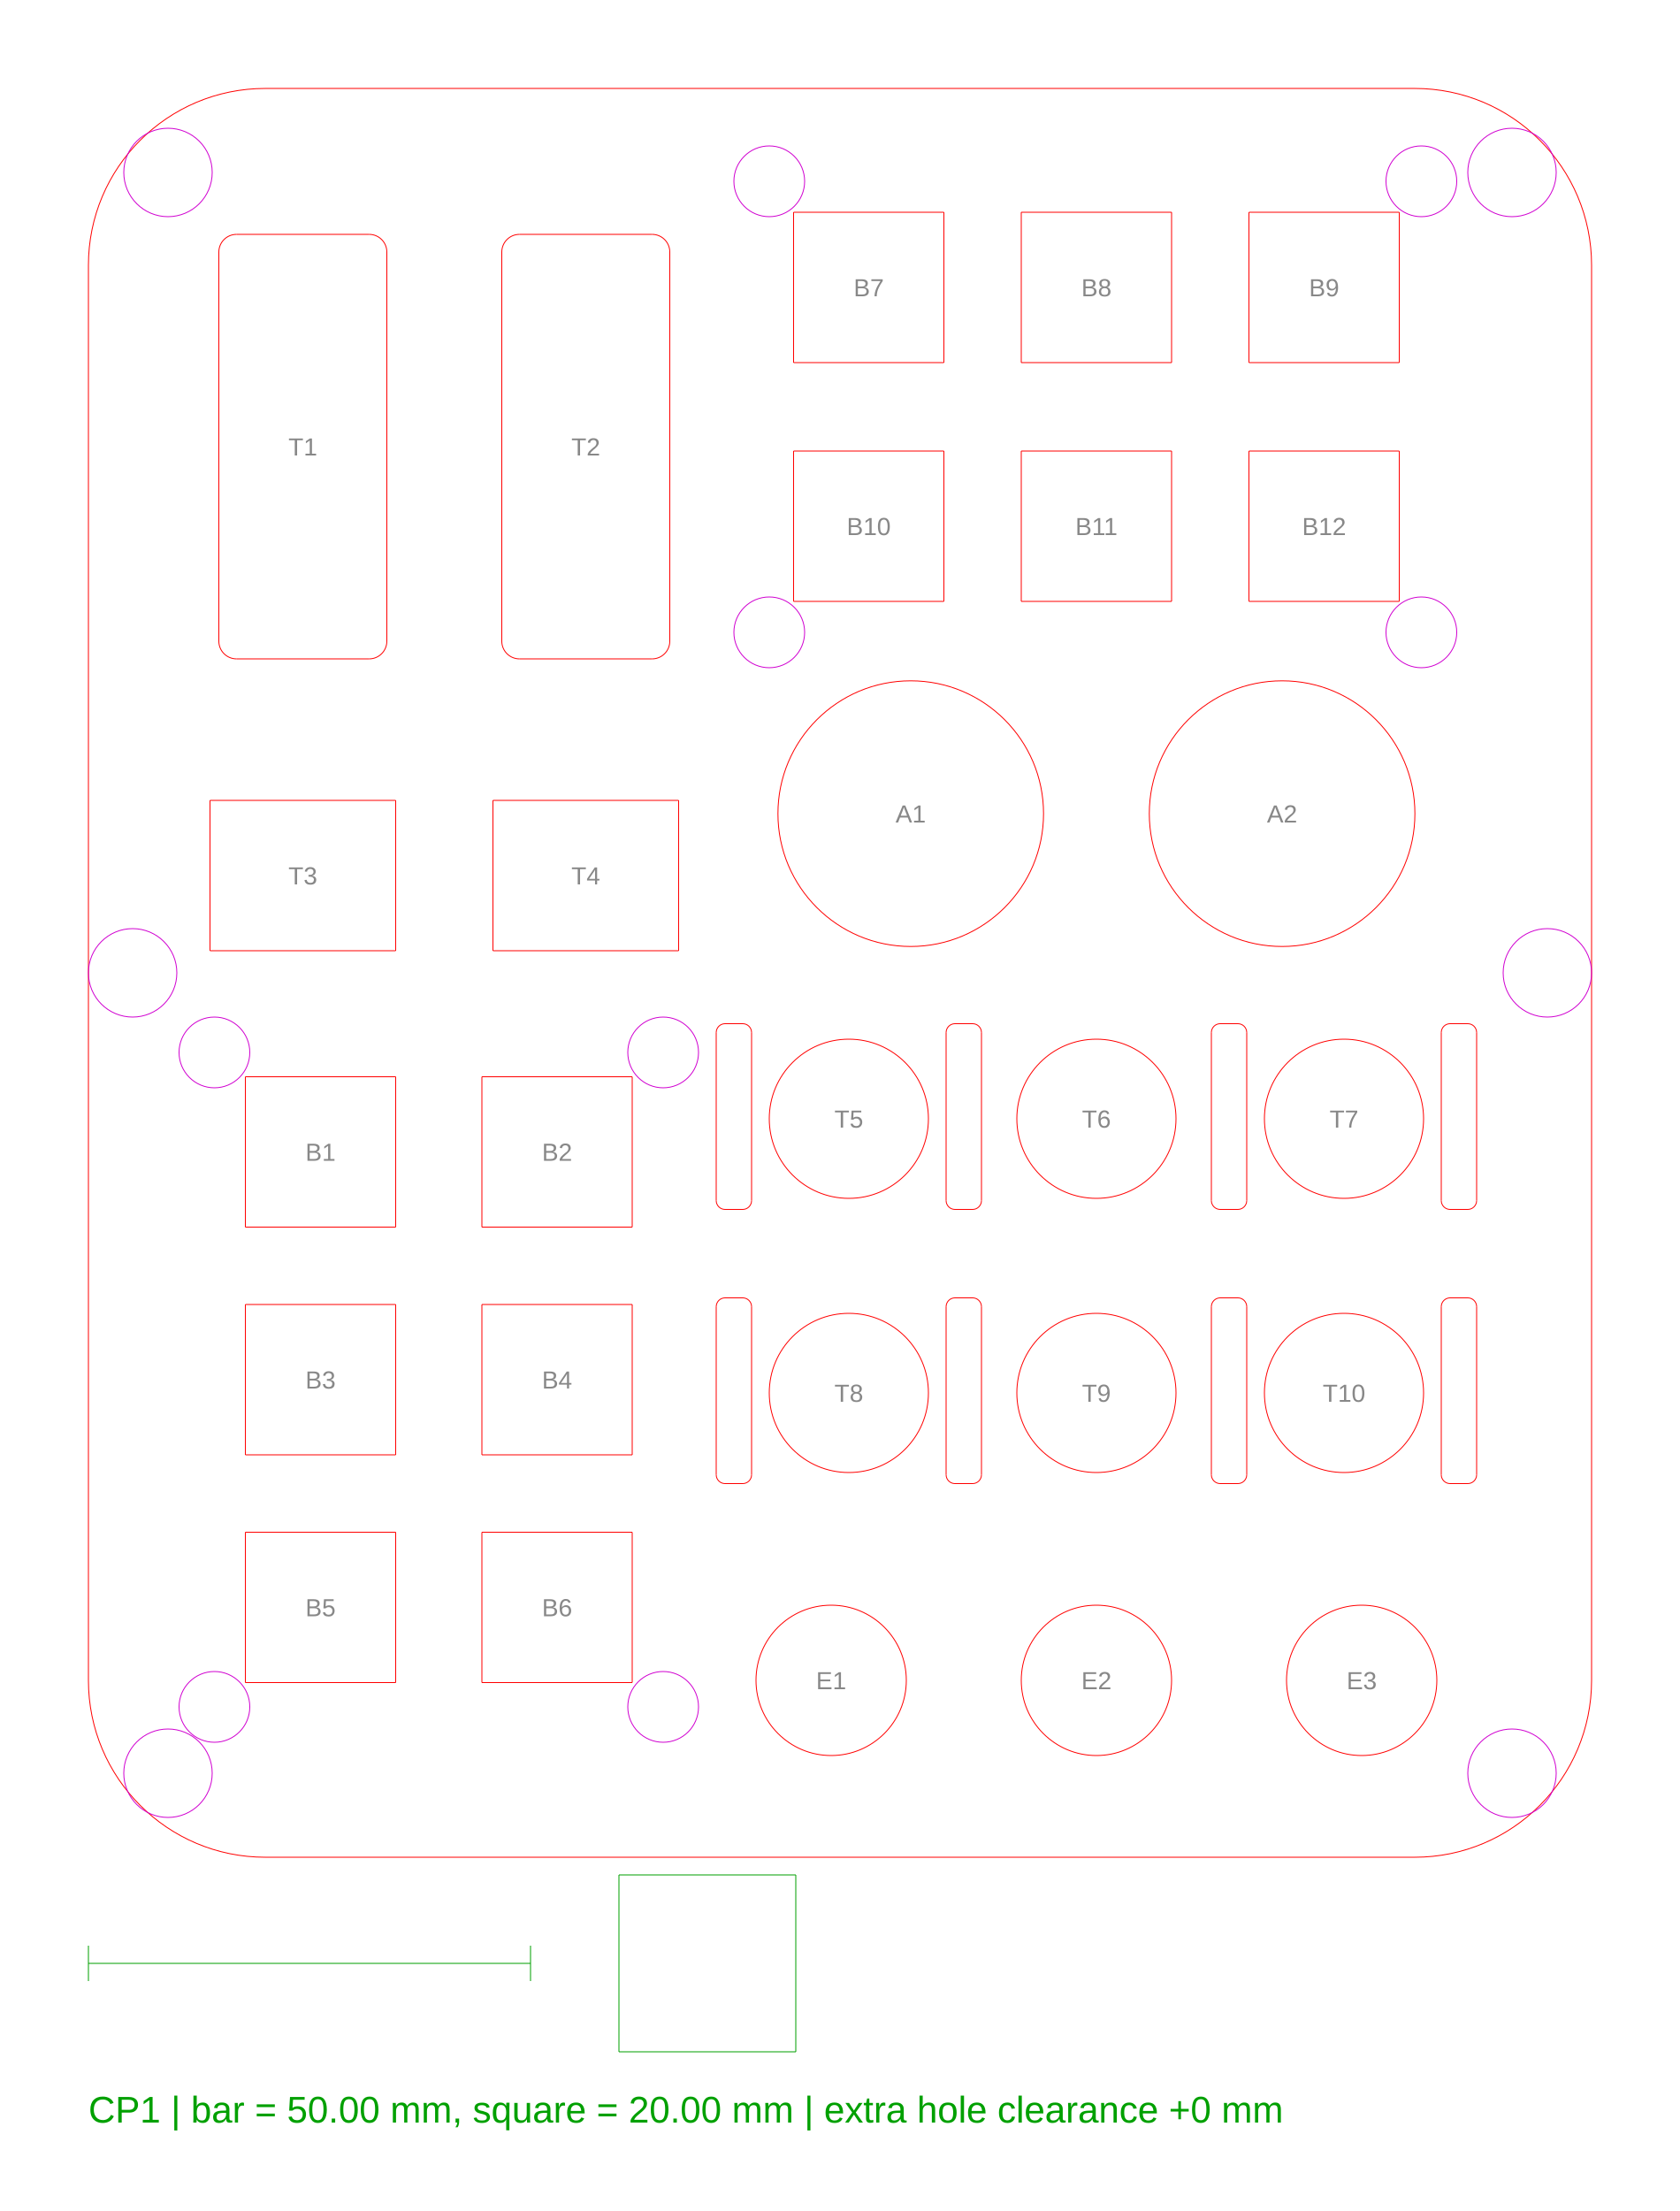
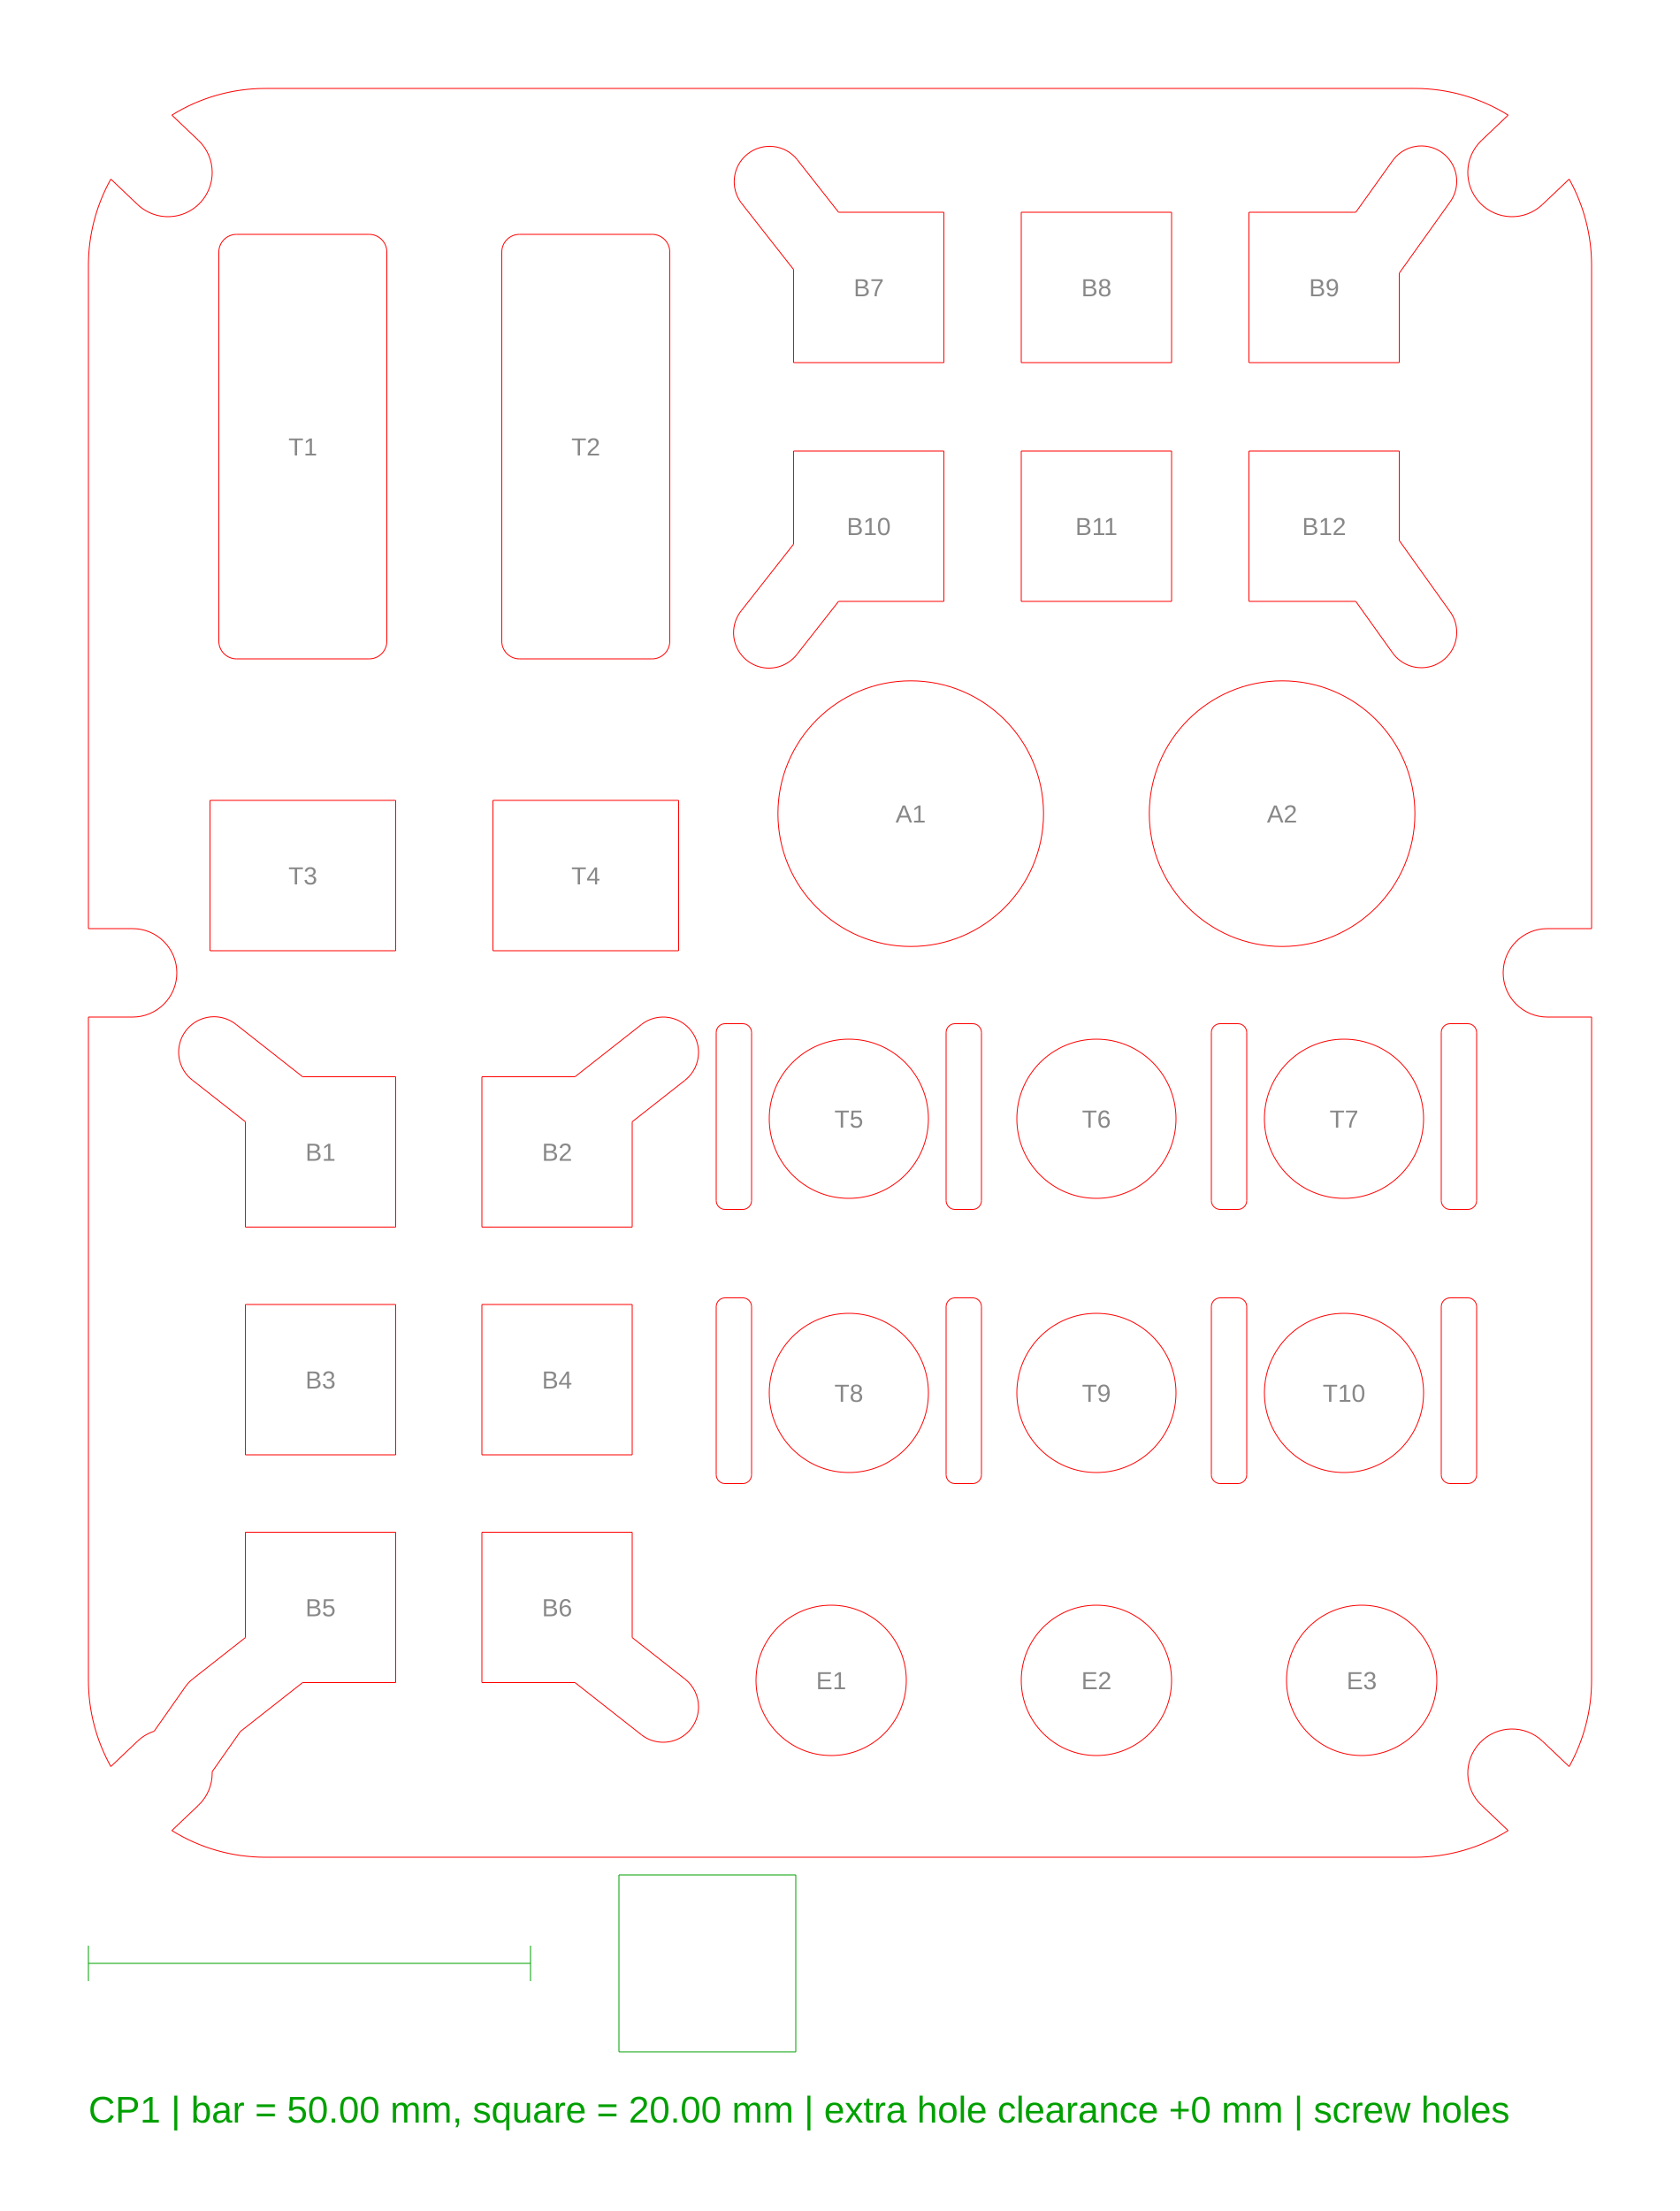
<svg xmlns="http://www.w3.org/2000/svg" width="190mm" height="250mm" viewBox="0 0 190 250">
  <line x1="30" y1="210" x2="160" y2="210" fill="none" stroke="#ff0000" stroke-width="0.1" />
-   <line x1="180" y1="190" x2="180" y2="30" fill="none" stroke="#ff0000" stroke-width="0.1" />
+   <line x1="180" y1="190" x2="180" y2="115" fill="none" stroke="#ff0000" stroke-width="0.1" />
+   <line x1="180" y1="105" x2="180" y2="30" fill="none" stroke="#ff0000" stroke-width="0.1" />
  <line x1="160" y1="10" x2="30" y2="10" fill="none" stroke="#ff0000" stroke-width="0.1" />
-   <line x1="10" y1="30" x2="10" y2="190" fill="none" stroke="#ff0000" stroke-width="0.1" />
-   <path d="M 160 210 A 20 20 0 0 0 180 190" fill="none" stroke="#ff0000" stroke-width="0.1" />
-   <path d="M 180 30 A 20 20 0 0 0 160 10" fill="none" stroke="#ff0000" stroke-width="0.1" />
-   <path d="M 30 10 A 20 20 0 0 0 10 30" fill="none" stroke="#ff0000" stroke-width="0.1" />
-   <path d="M 10 190 A 20 20 0 0 0 30 210" fill="none" stroke="#ff0000" stroke-width="0.1" />
+   <line x1="10" y1="30" x2="10" y2="105" fill="none" stroke="#ff0000" stroke-width="0.1" />
+   <line x1="10" y1="115" x2="10" y2="190" fill="none" stroke="#ff0000" stroke-width="0.1" />
+   <path d="M 160 210 A 20 20 0 0 0 170.563 206.983" fill="none" stroke="#ff0000" stroke-width="0.1" />
+   <path d="M 177.464 199.747 A 20 20 0 0 0 180 190" fill="none" stroke="#ff0000" stroke-width="0.1" />
+   <path d="M 180 30 A 20 20 0 0 0 177.464 20.253" fill="none" stroke="#ff0000" stroke-width="0.1" />
+   <path d="M 170.563 13.017 A 20 20 0 0 0 160 10" fill="none" stroke="#ff0000" stroke-width="0.1" />
+   <path d="M 30 10 A 20 20 0 0 0 19.437 13.017" fill="none" stroke="#ff0000" stroke-width="0.1" />
+   <path d="M 12.536 20.253 A 20 20 0 0 0 10 30" fill="none" stroke="#ff0000" stroke-width="0.1" />
+   <path d="M 10 190 A 20 20 0 0 0 12.535 199.746" fill="none" stroke="#ff0000" stroke-width="0.1" />
+   <path d="M 19.437 206.983 A 20 20 0 0 0 30 210" fill="none" stroke="#ff0000" stroke-width="0.1" />
  <line x1="89.75" y1="41" x2="106.75" y2="41" fill="none" stroke="#ff0000" stroke-width="0.1" />
  <line x1="106.75" y1="41" x2="106.75" y2="24" fill="none" stroke="#ff0000" stroke-width="0.1" />
-   <line x1="106.75" y1="24" x2="89.75" y2="24" fill="none" stroke="#ff0000" stroke-width="0.1" />
-   <line x1="89.75" y1="24" x2="89.75" y2="41" fill="none" stroke="#ff0000" stroke-width="0.1" />
-   <text x="98.25" y="33.5" font-family="Arial, Helvetica, sans-serif" font-size="2.8" text-anchor="middle" fill="#888888">B7</text>
+   <line x1="106.75" y1="24" x2="94.837" y2="24" fill="none" stroke="#ff0000" stroke-width="0.1" />
+   <line x1="89.75" y1="30.474" x2="89.75" y2="41" fill="none" stroke="#ff0000" stroke-width="0.1" />
  <line x1="115.5" y1="41" x2="132.5" y2="41" fill="none" stroke="#ff0000" stroke-width="0.1" />
  <line x1="132.5" y1="41" x2="132.5" y2="24" fill="none" stroke="#ff0000" stroke-width="0.1" />
  <line x1="132.5" y1="24" x2="115.5" y2="24" fill="none" stroke="#ff0000" stroke-width="0.1" />
  <line x1="115.5" y1="24" x2="115.5" y2="41" fill="none" stroke="#ff0000" stroke-width="0.1" />
-   <text x="124" y="33.5" font-family="Arial, Helvetica, sans-serif" font-size="2.8" text-anchor="middle" fill="#888888">B8</text>
  <line x1="141.25" y1="41" x2="158.25" y2="41" fill="none" stroke="#ff0000" stroke-width="0.1" />
-   <line x1="158.25" y1="41" x2="158.25" y2="24" fill="none" stroke="#ff0000" stroke-width="0.1" />
-   <line x1="158.25" y1="24" x2="141.25" y2="24" fill="none" stroke="#ff0000" stroke-width="0.1" />
+   <line x1="158.25" y1="41" x2="158.25" y2="30.882" fill="none" stroke="#ff0000" stroke-width="0.1" />
+   <line x1="153.334" y1="24" x2="141.25" y2="24" fill="none" stroke="#ff0000" stroke-width="0.1" />
  <line x1="141.25" y1="24" x2="141.25" y2="41" fill="none" stroke="#ff0000" stroke-width="0.1" />
-   <text x="149.75" y="33.5" font-family="Arial, Helvetica, sans-serif" font-size="2.8" text-anchor="middle" fill="#888888">B9</text>
-   <line x1="89.75" y1="68" x2="106.75" y2="68" fill="none" stroke="#ff0000" stroke-width="0.1" />
+   <line x1="94.837" y1="68" x2="106.75" y2="68" fill="none" stroke="#ff0000" stroke-width="0.1" />
  <line x1="106.75" y1="68" x2="106.75" y2="51" fill="none" stroke="#ff0000" stroke-width="0.1" />
  <line x1="106.75" y1="51" x2="89.75" y2="51" fill="none" stroke="#ff0000" stroke-width="0.1" />
-   <line x1="89.75" y1="51" x2="89.75" y2="68" fill="none" stroke="#ff0000" stroke-width="0.1" />
-   <text x="98.25" y="60.5" font-family="Arial, Helvetica, sans-serif" font-size="2.8" text-anchor="middle" fill="#888888">B10</text>
+   <line x1="89.75" y1="51" x2="89.75" y2="61.526" fill="none" stroke="#ff0000" stroke-width="0.1" />
  <line x1="115.5" y1="68" x2="132.5" y2="68" fill="none" stroke="#ff0000" stroke-width="0.1" />
  <line x1="132.5" y1="68" x2="132.5" y2="51" fill="none" stroke="#ff0000" stroke-width="0.1" />
  <line x1="132.5" y1="51" x2="115.5" y2="51" fill="none" stroke="#ff0000" stroke-width="0.1" />
  <line x1="115.5" y1="51" x2="115.5" y2="68" fill="none" stroke="#ff0000" stroke-width="0.1" />
-   <text x="124" y="60.5" font-family="Arial, Helvetica, sans-serif" font-size="2.8" text-anchor="middle" fill="#888888">B11</text>
-   <line x1="141.25" y1="68" x2="158.25" y2="68" fill="none" stroke="#ff0000" stroke-width="0.1" />
-   <line x1="158.25" y1="68" x2="158.25" y2="51" fill="none" stroke="#ff0000" stroke-width="0.1" />
+   <line x1="141.25" y1="68" x2="153.334" y2="68" fill="none" stroke="#ff0000" stroke-width="0.1" />
+   <line x1="158.25" y1="61.118" x2="158.25" y2="51" fill="none" stroke="#ff0000" stroke-width="0.1" />
  <line x1="158.25" y1="51" x2="141.25" y2="51" fill="none" stroke="#ff0000" stroke-width="0.1" />
  <line x1="141.25" y1="51" x2="141.25" y2="68" fill="none" stroke="#ff0000" stroke-width="0.1" />
-   <text x="149.75" y="60.5" font-family="Arial, Helvetica, sans-serif" font-size="2.8" text-anchor="middle" fill="#888888">B12</text>
  <line x1="27.75" y1="138.75" x2="44.75" y2="138.75" fill="none" stroke="#ff0000" stroke-width="0.1" />
  <line x1="44.75" y1="138.75" x2="44.75" y2="121.75" fill="none" stroke="#ff0000" stroke-width="0.1" />
-   <line x1="44.75" y1="121.75" x2="27.75" y2="121.75" fill="none" stroke="#ff0000" stroke-width="0.1" />
-   <line x1="27.75" y1="121.75" x2="27.75" y2="138.75" fill="none" stroke="#ff0000" stroke-width="0.1" />
-   <text x="36.25" y="131.25" font-family="Arial, Helvetica, sans-serif" font-size="2.8" text-anchor="middle" fill="#888888">B1</text>
+   <line x1="44.75" y1="121.75" x2="34.224" y2="121.75" fill="none" stroke="#ff0000" stroke-width="0.1" />
+   <line x1="27.75" y1="126.837" x2="27.75" y2="138.75" fill="none" stroke="#ff0000" stroke-width="0.1" />
  <line x1="54.5" y1="138.75" x2="71.5" y2="138.75" fill="none" stroke="#ff0000" stroke-width="0.1" />
-   <line x1="71.5" y1="138.75" x2="71.5" y2="121.75" fill="none" stroke="#ff0000" stroke-width="0.1" />
-   <line x1="71.5" y1="121.75" x2="54.5" y2="121.75" fill="none" stroke="#ff0000" stroke-width="0.1" />
+   <line x1="71.5" y1="138.75" x2="71.5" y2="126.837" fill="none" stroke="#ff0000" stroke-width="0.1" />
+   <line x1="65.026" y1="121.75" x2="54.5" y2="121.75" fill="none" stroke="#ff0000" stroke-width="0.1" />
  <line x1="54.5" y1="121.75" x2="54.5" y2="138.75" fill="none" stroke="#ff0000" stroke-width="0.1" />
-   <text x="63" y="131.25" font-family="Arial, Helvetica, sans-serif" font-size="2.8" text-anchor="middle" fill="#888888">B2</text>
  <line x1="27.75" y1="164.5" x2="44.75" y2="164.5" fill="none" stroke="#ff0000" stroke-width="0.1" />
  <line x1="44.75" y1="164.5" x2="44.75" y2="147.5" fill="none" stroke="#ff0000" stroke-width="0.1" />
  <line x1="44.75" y1="147.5" x2="27.75" y2="147.5" fill="none" stroke="#ff0000" stroke-width="0.1" />
  <line x1="27.75" y1="147.5" x2="27.75" y2="164.5" fill="none" stroke="#ff0000" stroke-width="0.1" />
-   <text x="36.25" y="157" font-family="Arial, Helvetica, sans-serif" font-size="2.8" text-anchor="middle" fill="#888888">B3</text>
  <line x1="54.5" y1="164.5" x2="71.5" y2="164.5" fill="none" stroke="#ff0000" stroke-width="0.1" />
  <line x1="71.5" y1="164.5" x2="71.5" y2="147.5" fill="none" stroke="#ff0000" stroke-width="0.1" />
  <line x1="71.5" y1="147.5" x2="54.5" y2="147.5" fill="none" stroke="#ff0000" stroke-width="0.1" />
  <line x1="54.5" y1="147.5" x2="54.5" y2="164.5" fill="none" stroke="#ff0000" stroke-width="0.1" />
-   <text x="63" y="157" font-family="Arial, Helvetica, sans-serif" font-size="2.8" text-anchor="middle" fill="#888888">B4</text>
-   <line x1="27.75" y1="190.25" x2="44.75" y2="190.25" fill="none" stroke="#ff0000" stroke-width="0.1" />
+   <line x1="34.224" y1="190.25" x2="44.75" y2="190.25" fill="none" stroke="#ff0000" stroke-width="0.1" />
  <line x1="44.75" y1="190.25" x2="44.75" y2="173.25" fill="none" stroke="#ff0000" stroke-width="0.1" />
  <line x1="44.75" y1="173.25" x2="27.75" y2="173.25" fill="none" stroke="#ff0000" stroke-width="0.1" />
-   <line x1="27.75" y1="173.25" x2="27.75" y2="190.25" fill="none" stroke="#ff0000" stroke-width="0.1" />
-   <text x="36.25" y="182.75" font-family="Arial, Helvetica, sans-serif" font-size="2.8" text-anchor="middle" fill="#888888">B5</text>
-   <line x1="54.5" y1="190.25" x2="71.5" y2="190.25" fill="none" stroke="#ff0000" stroke-width="0.1" />
-   <line x1="71.5" y1="190.25" x2="71.5" y2="173.25" fill="none" stroke="#ff0000" stroke-width="0.1" />
+   <line x1="27.75" y1="173.25" x2="27.75" y2="185.163" fill="none" stroke="#ff0000" stroke-width="0.1" />
+   <line x1="54.5" y1="190.25" x2="65.026" y2="190.25" fill="none" stroke="#ff0000" stroke-width="0.1" />
+   <line x1="71.5" y1="185.163" x2="71.5" y2="173.25" fill="none" stroke="#ff0000" stroke-width="0.1" />
  <line x1="71.5" y1="173.25" x2="54.5" y2="173.25" fill="none" stroke="#ff0000" stroke-width="0.1" />
  <line x1="54.5" y1="173.25" x2="54.5" y2="190.25" fill="none" stroke="#ff0000" stroke-width="0.1" />
-   <text x="63" y="182.75" font-family="Arial, Helvetica, sans-serif" font-size="2.8" text-anchor="middle" fill="#888888">B6</text>
  <line x1="26.75" y1="74.5" x2="41.75" y2="74.5" fill="none" stroke="#ff0000" stroke-width="0.1" />
  <line x1="43.75" y1="72.5" x2="43.75" y2="28.5" fill="none" stroke="#ff0000" stroke-width="0.1" />
  <line x1="41.75" y1="26.5" x2="26.75" y2="26.5" fill="none" stroke="#ff0000" stroke-width="0.1" />
  <line x1="24.75" y1="28.5" x2="24.75" y2="72.5" fill="none" stroke="#ff0000" stroke-width="0.1" />
  <path d="M 41.75 74.5 A 2 2 0 0 0 43.75 72.5" fill="none" stroke="#ff0000" stroke-width="0.1" />
  <path d="M 43.75 28.5 A 2 2 0 0 0 41.75 26.5" fill="none" stroke="#ff0000" stroke-width="0.1" />
  <path d="M 26.75 26.5 A 2 2 0 0 0 24.75 28.5" fill="none" stroke="#ff0000" stroke-width="0.1" />
  <path d="M 24.75 72.5 A 2 2 0 0 0 26.75 74.5" fill="none" stroke="#ff0000" stroke-width="0.1" />
-   <text x="34.25" y="51.5" font-family="Arial, Helvetica, sans-serif" font-size="2.8" text-anchor="middle" fill="#888888">T1</text>
  <line x1="58.75" y1="74.5" x2="73.75" y2="74.5" fill="none" stroke="#ff0000" stroke-width="0.1" />
  <line x1="75.75" y1="72.5" x2="75.75" y2="28.5" fill="none" stroke="#ff0000" stroke-width="0.1" />
  <line x1="73.75" y1="26.5" x2="58.75" y2="26.5" fill="none" stroke="#ff0000" stroke-width="0.1" />
  <line x1="56.75" y1="28.5" x2="56.75" y2="72.5" fill="none" stroke="#ff0000" stroke-width="0.1" />
  <path d="M 73.75 74.5 A 2 2 0 0 0 75.75 72.5" fill="none" stroke="#ff0000" stroke-width="0.1" />
  <path d="M 75.75 28.5 A 2 2 0 0 0 73.75 26.5" fill="none" stroke="#ff0000" stroke-width="0.1" />
  <path d="M 58.75 26.5 A 2 2 0 0 0 56.75 28.5" fill="none" stroke="#ff0000" stroke-width="0.1" />
  <path d="M 56.75 72.5 A 2 2 0 0 0 58.75 74.5" fill="none" stroke="#ff0000" stroke-width="0.1" />
-   <text x="66.25" y="51.5" font-family="Arial, Helvetica, sans-serif" font-size="2.8" text-anchor="middle" fill="#888888">T2</text>
  <line x1="23.75" y1="107.5" x2="44.75" y2="107.5" fill="none" stroke="#ff0000" stroke-width="0.1" />
  <line x1="44.75" y1="107.5" x2="44.75" y2="90.5" fill="none" stroke="#ff0000" stroke-width="0.1" />
  <line x1="44.75" y1="90.5" x2="23.75" y2="90.5" fill="none" stroke="#ff0000" stroke-width="0.1" />
  <line x1="23.75" y1="90.5" x2="23.75" y2="107.5" fill="none" stroke="#ff0000" stroke-width="0.1" />
-   <text x="34.25" y="100" font-family="Arial, Helvetica, sans-serif" font-size="2.8" text-anchor="middle" fill="#888888">T3</text>
  <line x1="55.75" y1="107.5" x2="76.75" y2="107.5" fill="none" stroke="#ff0000" stroke-width="0.1" />
  <line x1="76.75" y1="107.5" x2="76.75" y2="90.5" fill="none" stroke="#ff0000" stroke-width="0.1" />
  <line x1="76.75" y1="90.5" x2="55.75" y2="90.5" fill="none" stroke="#ff0000" stroke-width="0.1" />
  <line x1="55.75" y1="90.5" x2="55.75" y2="107.5" fill="none" stroke="#ff0000" stroke-width="0.1" />
-   <text x="66.25" y="100" font-family="Arial, Helvetica, sans-serif" font-size="2.8" text-anchor="middle" fill="#888888">T4</text>
  <line x1="82" y1="136.75" x2="84" y2="136.75" fill="none" stroke="#ff0000" stroke-width="0.1" />
  <line x1="85" y1="135.75" x2="85" y2="116.75" fill="none" stroke="#ff0000" stroke-width="0.1" />
  <line x1="84" y1="115.75" x2="82" y2="115.75" fill="none" stroke="#ff0000" stroke-width="0.1" />
  <line x1="81" y1="116.75" x2="81" y2="135.75" fill="none" stroke="#ff0000" stroke-width="0.1" />
  <path d="M 84 136.75 A 1 1 0 0 0 85 135.75" fill="none" stroke="#ff0000" stroke-width="0.1" />
  <path d="M 85 116.75 A 1 1 0 0 0 84 115.75" fill="none" stroke="#ff0000" stroke-width="0.1" />
  <path d="M 82 115.75 A 1 1 0 0 0 81 116.75" fill="none" stroke="#ff0000" stroke-width="0.1" />
  <path d="M 81 135.75 A 1 1 0 0 0 82 136.75" fill="none" stroke="#ff0000" stroke-width="0.1" />
  <line x1="108" y1="136.75" x2="110" y2="136.75" fill="none" stroke="#ff0000" stroke-width="0.1" />
  <line x1="111" y1="135.75" x2="111" y2="116.75" fill="none" stroke="#ff0000" stroke-width="0.1" />
  <line x1="110" y1="115.75" x2="108" y2="115.75" fill="none" stroke="#ff0000" stroke-width="0.1" />
  <line x1="107" y1="116.75" x2="107" y2="135.75" fill="none" stroke="#ff0000" stroke-width="0.1" />
  <path d="M 110 136.75 A 1 1 0 0 0 111 135.75" fill="none" stroke="#ff0000" stroke-width="0.1" />
  <path d="M 111 116.75 A 1 1 0 0 0 110 115.75" fill="none" stroke="#ff0000" stroke-width="0.1" />
  <path d="M 108 115.75 A 1 1 0 0 0 107 116.75" fill="none" stroke="#ff0000" stroke-width="0.1" />
  <path d="M 107 135.75 A 1 1 0 0 0 108 136.75" fill="none" stroke="#ff0000" stroke-width="0.1" />
  <line x1="138" y1="136.75" x2="140" y2="136.75" fill="none" stroke="#ff0000" stroke-width="0.1" />
  <line x1="141" y1="135.75" x2="141" y2="116.75" fill="none" stroke="#ff0000" stroke-width="0.1" />
  <line x1="140" y1="115.75" x2="138" y2="115.75" fill="none" stroke="#ff0000" stroke-width="0.1" />
  <line x1="137" y1="116.75" x2="137" y2="135.75" fill="none" stroke="#ff0000" stroke-width="0.1" />
  <path d="M 140 136.75 A 1 1 0 0 0 141 135.75" fill="none" stroke="#ff0000" stroke-width="0.1" />
  <path d="M 141 116.75 A 1 1 0 0 0 140 115.75" fill="none" stroke="#ff0000" stroke-width="0.1" />
  <path d="M 138 115.75 A 1 1 0 0 0 137 116.75" fill="none" stroke="#ff0000" stroke-width="0.1" />
  <path d="M 137 135.75 A 1 1 0 0 0 138 136.75" fill="none" stroke="#ff0000" stroke-width="0.1" />
  <line x1="164" y1="136.75" x2="166" y2="136.75" fill="none" stroke="#ff0000" stroke-width="0.1" />
  <line x1="167" y1="135.75" x2="167" y2="116.75" fill="none" stroke="#ff0000" stroke-width="0.1" />
  <line x1="166" y1="115.75" x2="164" y2="115.75" fill="none" stroke="#ff0000" stroke-width="0.1" />
  <line x1="163" y1="116.75" x2="163" y2="135.75" fill="none" stroke="#ff0000" stroke-width="0.1" />
  <path d="M 166 136.75 A 1 1 0 0 0 167 135.75" fill="none" stroke="#ff0000" stroke-width="0.1" />
  <path d="M 167 116.75 A 1 1 0 0 0 166 115.75" fill="none" stroke="#ff0000" stroke-width="0.1" />
  <path d="M 164 115.75 A 1 1 0 0 0 163 116.75" fill="none" stroke="#ff0000" stroke-width="0.1" />
  <path d="M 163 135.75 A 1 1 0 0 0 164 136.75" fill="none" stroke="#ff0000" stroke-width="0.1" />
  <line x1="82" y1="167.75" x2="84" y2="167.75" fill="none" stroke="#ff0000" stroke-width="0.1" />
  <line x1="85" y1="166.75" x2="85" y2="147.75" fill="none" stroke="#ff0000" stroke-width="0.1" />
  <line x1="84" y1="146.75" x2="82" y2="146.75" fill="none" stroke="#ff0000" stroke-width="0.1" />
  <line x1="81" y1="147.75" x2="81" y2="166.75" fill="none" stroke="#ff0000" stroke-width="0.1" />
  <path d="M 84 167.75 A 1 1 0 0 0 85 166.75" fill="none" stroke="#ff0000" stroke-width="0.1" />
  <path d="M 85 147.75 A 1 1 0 0 0 84 146.75" fill="none" stroke="#ff0000" stroke-width="0.1" />
  <path d="M 82 146.75 A 1 1 0 0 0 81 147.75" fill="none" stroke="#ff0000" stroke-width="0.1" />
  <path d="M 81 166.75 A 1 1 0 0 0 82 167.75" fill="none" stroke="#ff0000" stroke-width="0.1" />
  <line x1="108" y1="167.75" x2="110" y2="167.75" fill="none" stroke="#ff0000" stroke-width="0.1" />
  <line x1="111" y1="166.75" x2="111" y2="147.75" fill="none" stroke="#ff0000" stroke-width="0.1" />
  <line x1="110" y1="146.75" x2="108" y2="146.75" fill="none" stroke="#ff0000" stroke-width="0.1" />
  <line x1="107" y1="147.75" x2="107" y2="166.75" fill="none" stroke="#ff0000" stroke-width="0.1" />
  <path d="M 110 167.75 A 1 1 0 0 0 111 166.75" fill="none" stroke="#ff0000" stroke-width="0.1" />
  <path d="M 111 147.75 A 1 1 0 0 0 110 146.75" fill="none" stroke="#ff0000" stroke-width="0.1" />
  <path d="M 108 146.75 A 1 1 0 0 0 107 147.75" fill="none" stroke="#ff0000" stroke-width="0.1" />
  <path d="M 107 166.75 A 1 1 0 0 0 108 167.75" fill="none" stroke="#ff0000" stroke-width="0.1" />
  <line x1="138" y1="167.75" x2="140" y2="167.75" fill="none" stroke="#ff0000" stroke-width="0.1" />
  <line x1="141" y1="166.75" x2="141" y2="147.75" fill="none" stroke="#ff0000" stroke-width="0.1" />
  <line x1="140" y1="146.75" x2="138" y2="146.75" fill="none" stroke="#ff0000" stroke-width="0.1" />
  <line x1="137" y1="147.75" x2="137" y2="166.75" fill="none" stroke="#ff0000" stroke-width="0.1" />
  <path d="M 140 167.75 A 1 1 0 0 0 141 166.75" fill="none" stroke="#ff0000" stroke-width="0.1" />
  <path d="M 141 147.75 A 1 1 0 0 0 140 146.75" fill="none" stroke="#ff0000" stroke-width="0.1" />
  <path d="M 138 146.75 A 1 1 0 0 0 137 147.75" fill="none" stroke="#ff0000" stroke-width="0.1" />
  <path d="M 137 166.75 A 1 1 0 0 0 138 167.75" fill="none" stroke="#ff0000" stroke-width="0.1" />
  <line x1="164" y1="167.75" x2="166" y2="167.75" fill="none" stroke="#ff0000" stroke-width="0.1" />
  <line x1="167" y1="166.75" x2="167" y2="147.75" fill="none" stroke="#ff0000" stroke-width="0.1" />
  <line x1="166" y1="146.75" x2="164" y2="146.75" fill="none" stroke="#ff0000" stroke-width="0.1" />
  <line x1="163" y1="147.75" x2="163" y2="166.75" fill="none" stroke="#ff0000" stroke-width="0.1" />
  <path d="M 166 167.75 A 1 1 0 0 0 167 166.75" fill="none" stroke="#ff0000" stroke-width="0.1" />
  <path d="M 167 147.75 A 1 1 0 0 0 166 146.75" fill="none" stroke="#ff0000" stroke-width="0.1" />
  <path d="M 164 146.75 A 1 1 0 0 0 163 147.75" fill="none" stroke="#ff0000" stroke-width="0.1" />
  <path d="M 163 166.75 A 1 1 0 0 0 164 167.75" fill="none" stroke="#ff0000" stroke-width="0.1" />
  <circle cx="94" cy="190" r="8.5" fill="none" stroke="#ff0000" stroke-width="0.1" />
+   <circle cx="124" cy="190" r="8.5" fill="none" stroke="#ff0000" stroke-width="0.1" />
+   <circle cx="154" cy="190" r="8.5" fill="none" stroke="#ff0000" stroke-width="0.1" />
+   <circle cx="103" cy="92" r="15.019" fill="none" stroke="#ff0000" stroke-width="0.1" />
+   <circle cx="145" cy="92" r="15.019" fill="none" stroke="#ff0000" stroke-width="0.1" />
+   <circle cx="96" cy="126.5" r="9" fill="none" stroke="#ff0000" stroke-width="0.1" />
+   <circle cx="124" cy="126.5" r="9" fill="none" stroke="#ff0000" stroke-width="0.1" />
+   <circle cx="152" cy="126.5" r="9" fill="none" stroke="#ff0000" stroke-width="0.1" />
+   <circle cx="96" cy="157.5" r="9" fill="none" stroke="#ff0000" stroke-width="0.1" />
+   <circle cx="124" cy="157.5" r="9" fill="none" stroke="#ff0000" stroke-width="0.1" />
+   <circle cx="152" cy="157.5" r="9" fill="none" stroke="#ff0000" stroke-width="0.1" />
+   <path d="M 23.999 200.5 A 5 5 0 0 0 23.996 200.326" fill="none" stroke="#ff0000" stroke-width="0.1" />
+   <path d="M 17.433 195.751 A 5 5 0 0 0 15.554 196.876" fill="none" stroke="#ff0000" stroke-width="0.1" />
+   <path d="M 22.444 204.124 A 5 5 0 0 0 23.999 200.5" fill="none" stroke="#ff0000" stroke-width="0.1" />
+   <path d="M 174.445 196.876 A 5 5 0 1 0 167.555 204.124" fill="none" stroke="#ff0000" stroke-width="0.1" />
+   <path d="M 24 19.5 A 5 5 0 0 0 22.445 15.876" fill="none" stroke="#ff0000" stroke-width="0.1" />
+   <path d="M 15.555 23.124 A 5 5 0 0 0 24 19.5" fill="none" stroke="#ff0000" stroke-width="0.1" />
+   <path d="M 167.555 15.876 A 5 5 0 1 0 174.445 23.124" fill="none" stroke="#ff0000" stroke-width="0.1" />
+   <path d="M 20 110 A 5 5 0 0 0 15 105" fill="none" stroke="#ff0000" stroke-width="0.1" />
+   <path d="M 15 115 A 5 5 0 0 0 20 110" fill="none" stroke="#ff0000" stroke-width="0.1" />
+   <path d="M 175 105 A 5 5 0 0 0 175 115" fill="none" stroke="#ff0000" stroke-width="0.1" />
+   <path d="M 21.779 189.855 A 4 4 0 0 0 20.976 190.703" fill="none" stroke="#ff0000" stroke-width="0.1" />
+   <path d="M 79 193 A 4 4 0 0 0 77.471 189.855" fill="none" stroke="#ff0000" stroke-width="0.1" />
+   <path d="M 72.529 196.145 A 4 4 0 0 0 79 193" fill="none" stroke="#ff0000" stroke-width="0.1" />
+   <path d="M 26.721 115.855 A 4 4 0 1 0 21.779 122.145" fill="none" stroke="#ff0000" stroke-width="0.1" />
+   <path d="M 79 119 A 4 4 0 0 0 72.529 115.855" fill="none" stroke="#ff0000" stroke-width="0.1" />
+   <path d="M 77.471 122.145 A 4 4 0 0 0 79 119" fill="none" stroke="#ff0000" stroke-width="0.1" />
+   <path d="M 83.855 69.029 A 4 4 0 1 0 90.145 73.971" fill="none" stroke="#ff0000" stroke-width="0.1" />
+   <path d="M 164.75 71.5 A 4 4 0 0 0 164.005 69.175" fill="none" stroke="#ff0000" stroke-width="0.1" />
+   <path d="M 157.495 73.825 A 4 4 0 0 0 164.75 71.5" fill="none" stroke="#ff0000" stroke-width="0.1" />
+   <path d="M 90.145 18.029 A 4 4 0 0 0 83.855 22.971" fill="none" stroke="#ff0000" stroke-width="0.1" />
+   <path d="M 164.75 20.5 A 4 4 0 0 0 157.495 18.175" fill="none" stroke="#ff0000" stroke-width="0.1" />
+   <path d="M 164.005 22.825 A 4 4 0 0 0 164.75 20.5" fill="none" stroke="#ff0000" stroke-width="0.1" />
+   <line x1="15.554" y1="196.876" x2="12.535" y2="199.746" fill="none" stroke="#ff0000" stroke-width="0.1" />
+   <line x1="19.437" y1="206.983" x2="22.444" y2="204.124" fill="none" stroke="#ff0000" stroke-width="0.1" />
+   <line x1="167.555" y1="204.124" x2="170.563" y2="206.983" fill="none" stroke="#ff0000" stroke-width="0.1" />
+   <line x1="177.464" y1="199.747" x2="174.445" y2="196.876" fill="none" stroke="#ff0000" stroke-width="0.1" />
+   <line x1="22.445" y1="15.876" x2="19.437" y2="13.017" fill="none" stroke="#ff0000" stroke-width="0.1" />
+   <line x1="12.536" y1="20.253" x2="15.555" y2="23.124" fill="none" stroke="#ff0000" stroke-width="0.1" />
+   <line x1="174.445" y1="23.124" x2="177.464" y2="20.253" fill="none" stroke="#ff0000" stroke-width="0.1" />
+   <line x1="170.563" y1="13.017" x2="167.555" y2="15.876" fill="none" stroke="#ff0000" stroke-width="0.1" />
+   <line x1="15" y1="105" x2="10" y2="105" fill="none" stroke="#ff0000" stroke-width="0.1" />
+   <line x1="10" y1="115" x2="15" y2="115" fill="none" stroke="#ff0000" stroke-width="0.1" />
+   <line x1="175" y1="115" x2="180" y2="115" fill="none" stroke="#ff0000" stroke-width="0.1" />
+   <line x1="180" y1="105" x2="175" y2="105" fill="none" stroke="#ff0000" stroke-width="0.1" />
+   <line x1="27.185" y1="195.781" x2="34.224" y2="190.25" fill="none" stroke="#ff0000" stroke-width="0.1" />
+   <line x1="27.75" y1="185.163" x2="21.779" y2="189.855" fill="none" stroke="#ff0000" stroke-width="0.1" />
+   <line x1="20.976" y1="190.703" x2="17.433" y2="195.751" fill="none" stroke="#ff0000" stroke-width="0.1" />
+   <line x1="23.996" y1="200.326" x2="27.185" y2="195.781" fill="none" stroke="#ff0000" stroke-width="0.1" />
+   <line x1="77.471" y1="189.855" x2="71.5" y2="185.163" fill="none" stroke="#ff0000" stroke-width="0.1" />
+   <line x1="65.026" y1="190.25" x2="72.529" y2="196.145" fill="none" stroke="#ff0000" stroke-width="0.1" />
+   <line x1="21.779" y1="122.145" x2="27.75" y2="126.837" fill="none" stroke="#ff0000" stroke-width="0.1" />
+   <line x1="34.224" y1="121.75" x2="26.721" y2="115.855" fill="none" stroke="#ff0000" stroke-width="0.1" />
+   <line x1="72.529" y1="115.855" x2="65.026" y2="121.75" fill="none" stroke="#ff0000" stroke-width="0.1" />
+   <line x1="71.5" y1="126.837" x2="77.471" y2="122.145" fill="none" stroke="#ff0000" stroke-width="0.1" />
+   <line x1="90.145" y1="73.971" x2="94.837" y2="68" fill="none" stroke="#ff0000" stroke-width="0.1" />
+   <line x1="89.75" y1="61.526" x2="83.855" y2="69.029" fill="none" stroke="#ff0000" stroke-width="0.1" />
+   <line x1="164.005" y1="69.175" x2="158.25" y2="61.118" fill="none" stroke="#ff0000" stroke-width="0.1" />
+   <line x1="153.334" y1="68" x2="157.495" y2="73.825" fill="none" stroke="#ff0000" stroke-width="0.1" />
+   <line x1="83.855" y1="22.971" x2="89.75" y2="30.474" fill="none" stroke="#ff0000" stroke-width="0.1" />
+   <line x1="94.837" y1="24" x2="90.145" y2="18.029" fill="none" stroke="#ff0000" stroke-width="0.1" />
+   <line x1="157.495" y1="18.175" x2="153.334" y2="24" fill="none" stroke="#ff0000" stroke-width="0.1" />
+   <line x1="158.25" y1="30.882" x2="164.005" y2="22.825" fill="none" stroke="#ff0000" stroke-width="0.1" />
+   <text x="98.25" y="33.5" font-family="Arial, Helvetica, sans-serif" font-size="2.8" text-anchor="middle" fill="#888888">B7</text>
+   <text x="124" y="33.5" font-family="Arial, Helvetica, sans-serif" font-size="2.8" text-anchor="middle" fill="#888888">B8</text>
+   <text x="149.75" y="33.5" font-family="Arial, Helvetica, sans-serif" font-size="2.8" text-anchor="middle" fill="#888888">B9</text>
+   <text x="98.25" y="60.5" font-family="Arial, Helvetica, sans-serif" font-size="2.8" text-anchor="middle" fill="#888888">B10</text>
+   <text x="124" y="60.5" font-family="Arial, Helvetica, sans-serif" font-size="2.8" text-anchor="middle" fill="#888888">B11</text>
+   <text x="149.75" y="60.5" font-family="Arial, Helvetica, sans-serif" font-size="2.8" text-anchor="middle" fill="#888888">B12</text>
+   <text x="36.25" y="131.25" font-family="Arial, Helvetica, sans-serif" font-size="2.8" text-anchor="middle" fill="#888888">B1</text>
+   <text x="63" y="131.25" font-family="Arial, Helvetica, sans-serif" font-size="2.8" text-anchor="middle" fill="#888888">B2</text>
+   <text x="36.25" y="157" font-family="Arial, Helvetica, sans-serif" font-size="2.8" text-anchor="middle" fill="#888888">B3</text>
+   <text x="63" y="157" font-family="Arial, Helvetica, sans-serif" font-size="2.8" text-anchor="middle" fill="#888888">B4</text>
+   <text x="36.25" y="182.75" font-family="Arial, Helvetica, sans-serif" font-size="2.8" text-anchor="middle" fill="#888888">B5</text>
+   <text x="63" y="182.75" font-family="Arial, Helvetica, sans-serif" font-size="2.8" text-anchor="middle" fill="#888888">B6</text>
+   <text x="34.25" y="51.5" font-family="Arial, Helvetica, sans-serif" font-size="2.8" text-anchor="middle" fill="#888888">T1</text>
+   <text x="66.25" y="51.5" font-family="Arial, Helvetica, sans-serif" font-size="2.8" text-anchor="middle" fill="#888888">T2</text>
+   <text x="34.25" y="100" font-family="Arial, Helvetica, sans-serif" font-size="2.8" text-anchor="middle" fill="#888888">T3</text>
+   <text x="66.25" y="100" font-family="Arial, Helvetica, sans-serif" font-size="2.8" text-anchor="middle" fill="#888888">T4</text>
  <text x="94" y="191" font-family="Arial, Helvetica, sans-serif" font-size="2.8" text-anchor="middle" fill="#888888">E1</text>
-   <circle cx="124" cy="190" r="8.5" fill="none" stroke="#ff0000" stroke-width="0.1" />
  <text x="124" y="191" font-family="Arial, Helvetica, sans-serif" font-size="2.8" text-anchor="middle" fill="#888888">E2</text>
-   <circle cx="154" cy="190" r="8.5" fill="none" stroke="#ff0000" stroke-width="0.1" />
  <text x="154" y="191" font-family="Arial, Helvetica, sans-serif" font-size="2.8" text-anchor="middle" fill="#888888">E3</text>
-   <circle cx="103" cy="92" r="15.019" fill="none" stroke="#ff0000" stroke-width="0.1" />
  <text x="103" y="93" font-family="Arial, Helvetica, sans-serif" font-size="2.8" text-anchor="middle" fill="#888888">A1</text>
-   <circle cx="145" cy="92" r="15.019" fill="none" stroke="#ff0000" stroke-width="0.1" />
  <text x="145" y="93" font-family="Arial, Helvetica, sans-serif" font-size="2.8" text-anchor="middle" fill="#888888">A2</text>
-   <circle cx="96" cy="126.5" r="9" fill="none" stroke="#ff0000" stroke-width="0.1" />
  <text x="96" y="127.5" font-family="Arial, Helvetica, sans-serif" font-size="2.8" text-anchor="middle" fill="#888888">T5</text>
-   <circle cx="124" cy="126.5" r="9" fill="none" stroke="#ff0000" stroke-width="0.1" />
  <text x="124" y="127.5" font-family="Arial, Helvetica, sans-serif" font-size="2.8" text-anchor="middle" fill="#888888">T6</text>
-   <circle cx="152" cy="126.5" r="9" fill="none" stroke="#ff0000" stroke-width="0.1" />
  <text x="152" y="127.5" font-family="Arial, Helvetica, sans-serif" font-size="2.8" text-anchor="middle" fill="#888888">T7</text>
-   <circle cx="96" cy="157.5" r="9" fill="none" stroke="#ff0000" stroke-width="0.1" />
  <text x="96" y="158.5" font-family="Arial, Helvetica, sans-serif" font-size="2.8" text-anchor="middle" fill="#888888">T8</text>
-   <circle cx="124" cy="157.5" r="9" fill="none" stroke="#ff0000" stroke-width="0.1" />
  <text x="124" y="158.5" font-family="Arial, Helvetica, sans-serif" font-size="2.8" text-anchor="middle" fill="#888888">T9</text>
-   <circle cx="152" cy="157.5" r="9" fill="none" stroke="#ff0000" stroke-width="0.1" />
  <text x="152" y="158.5" font-family="Arial, Helvetica, sans-serif" font-size="2.8" text-anchor="middle" fill="#888888">T10</text>
-   <circle cx="18.999" cy="200.5" r="5" fill="none" stroke="#d000d0" stroke-width="0.1" />
-   <circle cx="171" cy="200.5" r="5" fill="none" stroke="#d000d0" stroke-width="0.1" />
-   <circle cx="19" cy="19.5" r="5" fill="none" stroke="#d000d0" stroke-width="0.1" />
-   <circle cx="171" cy="19.5" r="5" fill="none" stroke="#d000d0" stroke-width="0.1" />
-   <circle cx="15" cy="110" r="5" fill="none" stroke="#d000d0" stroke-width="0.1" />
-   <circle cx="175" cy="110" r="5" fill="none" stroke="#d000d0" stroke-width="0.1" />
-   <circle cx="24.25" cy="193" r="4" fill="none" stroke="#d000d0" stroke-width="0.1" />
-   <circle cx="75" cy="193" r="4" fill="none" stroke="#d000d0" stroke-width="0.1" />
-   <circle cx="24.25" cy="119" r="4" fill="none" stroke="#d000d0" stroke-width="0.1" />
-   <circle cx="75" cy="119" r="4" fill="none" stroke="#d000d0" stroke-width="0.1" />
-   <circle cx="87" cy="71.5" r="4" fill="none" stroke="#d000d0" stroke-width="0.1" />
-   <circle cx="160.75" cy="71.5" r="4" fill="none" stroke="#d000d0" stroke-width="0.1" />
-   <circle cx="87" cy="20.5" r="4" fill="none" stroke="#d000d0" stroke-width="0.1" />
-   <circle cx="160.75" cy="20.5" r="4" fill="none" stroke="#d000d0" stroke-width="0.1" />
  <line x1="10" y1="222" x2="60" y2="222" fill="none" stroke="#00a000" stroke-width="0.1" />
  <line x1="10" y1="224" x2="10" y2="220" fill="none" stroke="#00a000" stroke-width="0.1" />
  <line x1="60" y1="224" x2="60" y2="220" fill="none" stroke="#00a000" stroke-width="0.1" />
  <line x1="70" y1="232" x2="90" y2="232" fill="none" stroke="#00a000" stroke-width="0.1" />
  <line x1="90" y1="232" x2="90" y2="212" fill="none" stroke="#00a000" stroke-width="0.1" />
  <line x1="90" y1="212" x2="70" y2="212" fill="none" stroke="#00a000" stroke-width="0.1" />
  <line x1="70" y1="212" x2="70" y2="232" fill="none" stroke="#00a000" stroke-width="0.1" />
-   <text x="10" y="240" font-family="Arial, Helvetica, sans-serif" font-size="4.2" text-anchor="start" fill="#00a000">CP1  |  bar = 50.00 mm, square = 20.00 mm  |  extra hole clearance +0 mm</text>
+   <text x="10" y="240" font-family="Arial, Helvetica, sans-serif" font-size="4.2" text-anchor="start" fill="#00a000">CP1  |  bar = 50.00 mm, square = 20.00 mm  |  extra hole clearance +0 mm  |  screw holes</text>
</svg>
